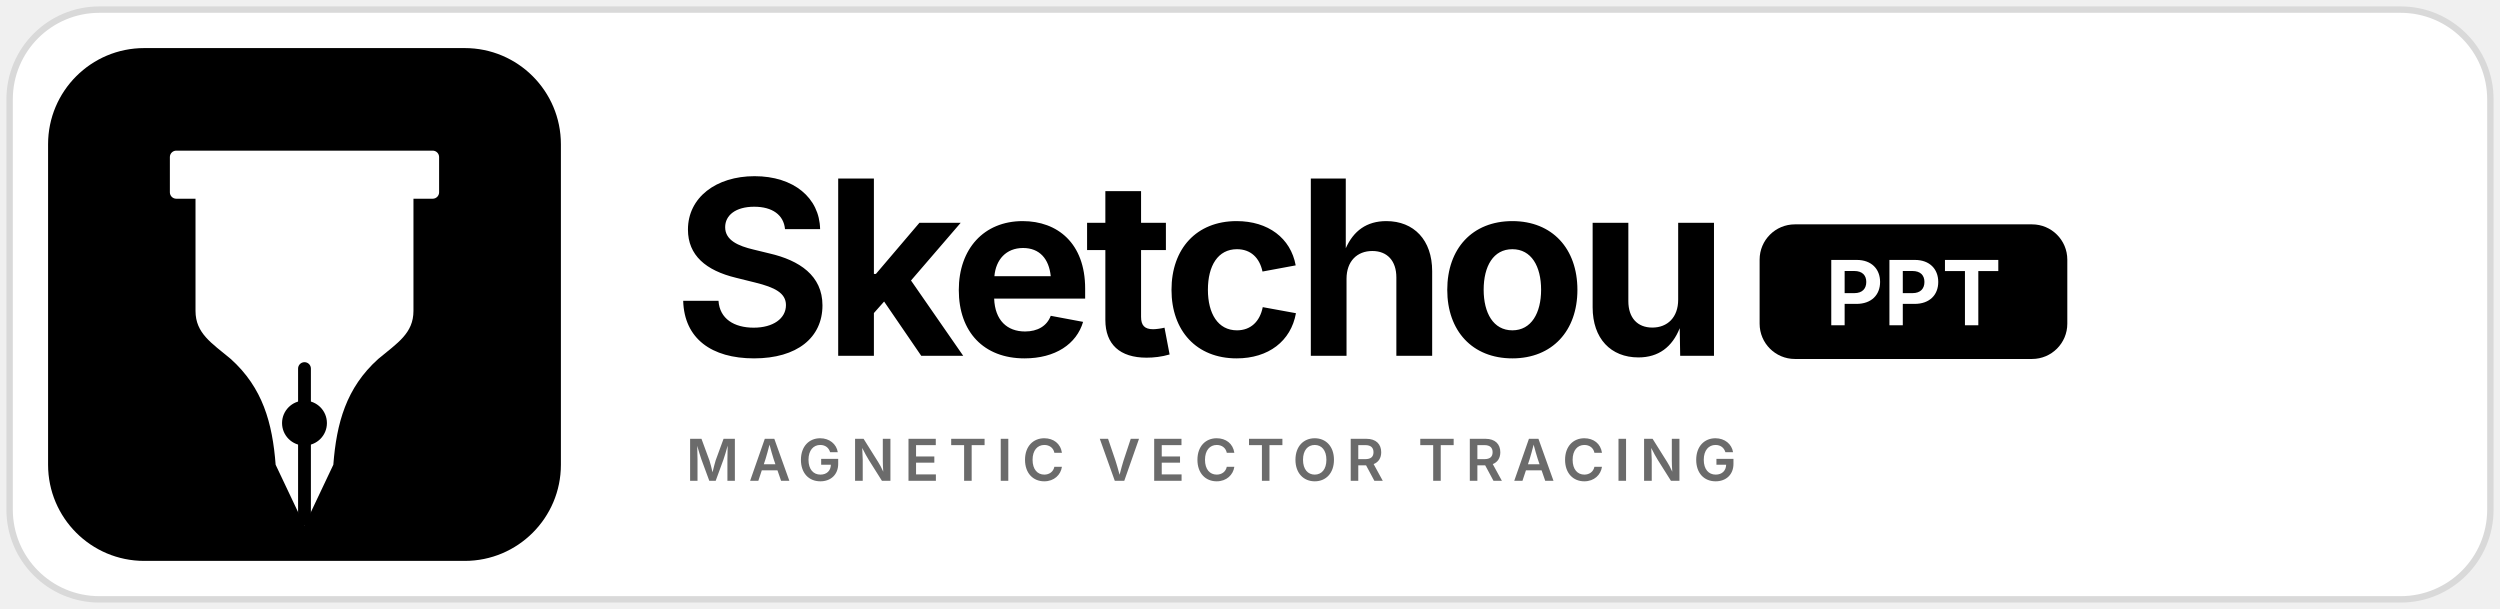
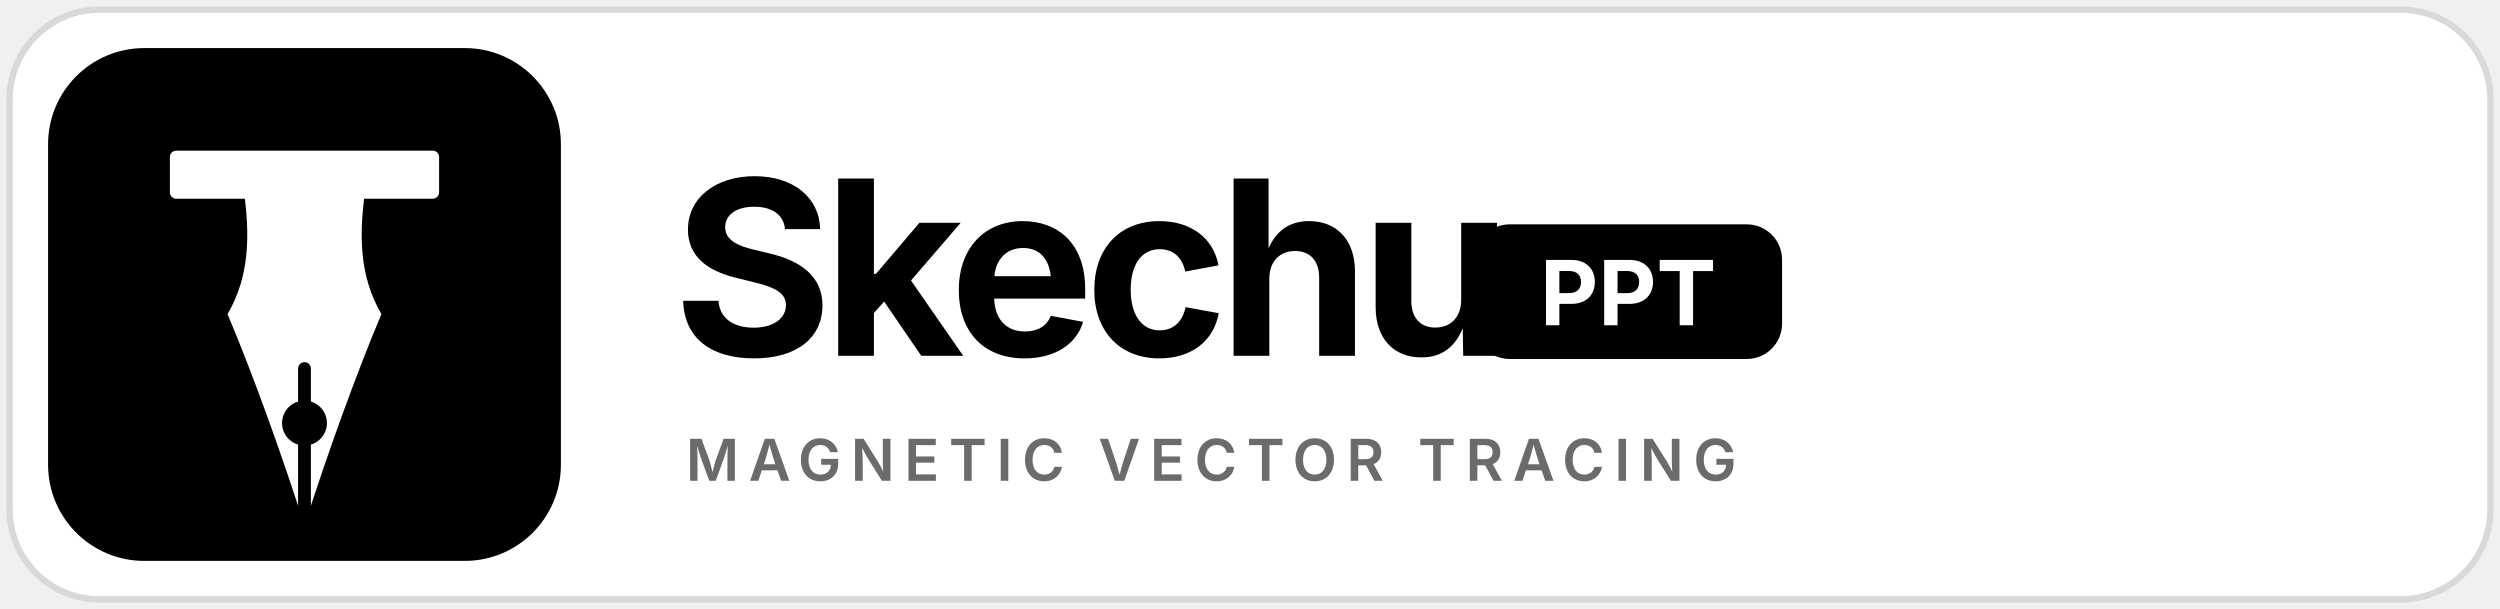
<svg xmlns="http://www.w3.org/2000/svg" viewBox="0 0 780 190" role="img" aria-labelledby="title desc">
  <rect x="3" y="3" width="774" height="184" rx="28" fill="#fff" stroke="#d9d9d9" stroke-width="2" />
  <rect x="15" y="15" width="160" height="160" rx="30" fill="#000" />
  <g fill="#fff">
    <rect x="53" y="47" width="84" height="15" rx="2" />
-     <path d="M61 59h68v38c0 7-5 10-11 15-10 9-13 20-14 33l-9 19-9-19c-1-13-4-24-14-33-6-5-11-8-11-15z" />
+     <path d="M76 59 C78 73 78 86 71 98 C79 117 88 142 95 164 C102 142 111 117 119 98 C112 86 112 73 114 59 Z" />
  </g>
  <g fill="#000">
    <rect x="93" y="113" width="4" height="51" rx="2" />
    <circle cx="95" cy="132" r="7" />
  </g>
-   <text x="210" y="111" font-family="Segoe UI,Inter,Arial,sans-serif" font-size="76" font-weight="700" letter-spacing="-3" fill="#000">Sketchou</text>
-   <rect x="549" y="70" width="96" height="42" rx="11" fill="#000" />
-   <text x="597" y="91" text-anchor="middle" dominant-baseline="middle" font-family="Segoe UI,Inter,Arial,sans-serif" font-size="28" font-weight="700" fill="#fff">PPT</text>
+   <text x="210" y="111" font-family="Segoe UI,Inter,Arial,sans-serif" font-size="76" font-weight="700" letter-spacing="-3" fill="#000">Skechu</text>
+   <rect x="460" y="70" width="96" height="42" rx="11" fill="#000" />
+   <text x="508" y="91" text-anchor="middle" dominant-baseline="middle" font-family="Segoe UI,Inter,Arial,sans-serif" font-size="28" font-weight="700" fill="#fff">PPT</text>
  <text x="214" y="150" font-family="Segoe UI,Inter,Arial,sans-serif" font-size="18" font-weight="600" letter-spacing="3" fill="#000" opacity=".58">MAGNETIC VECTOR TRACING</text>
</svg>
